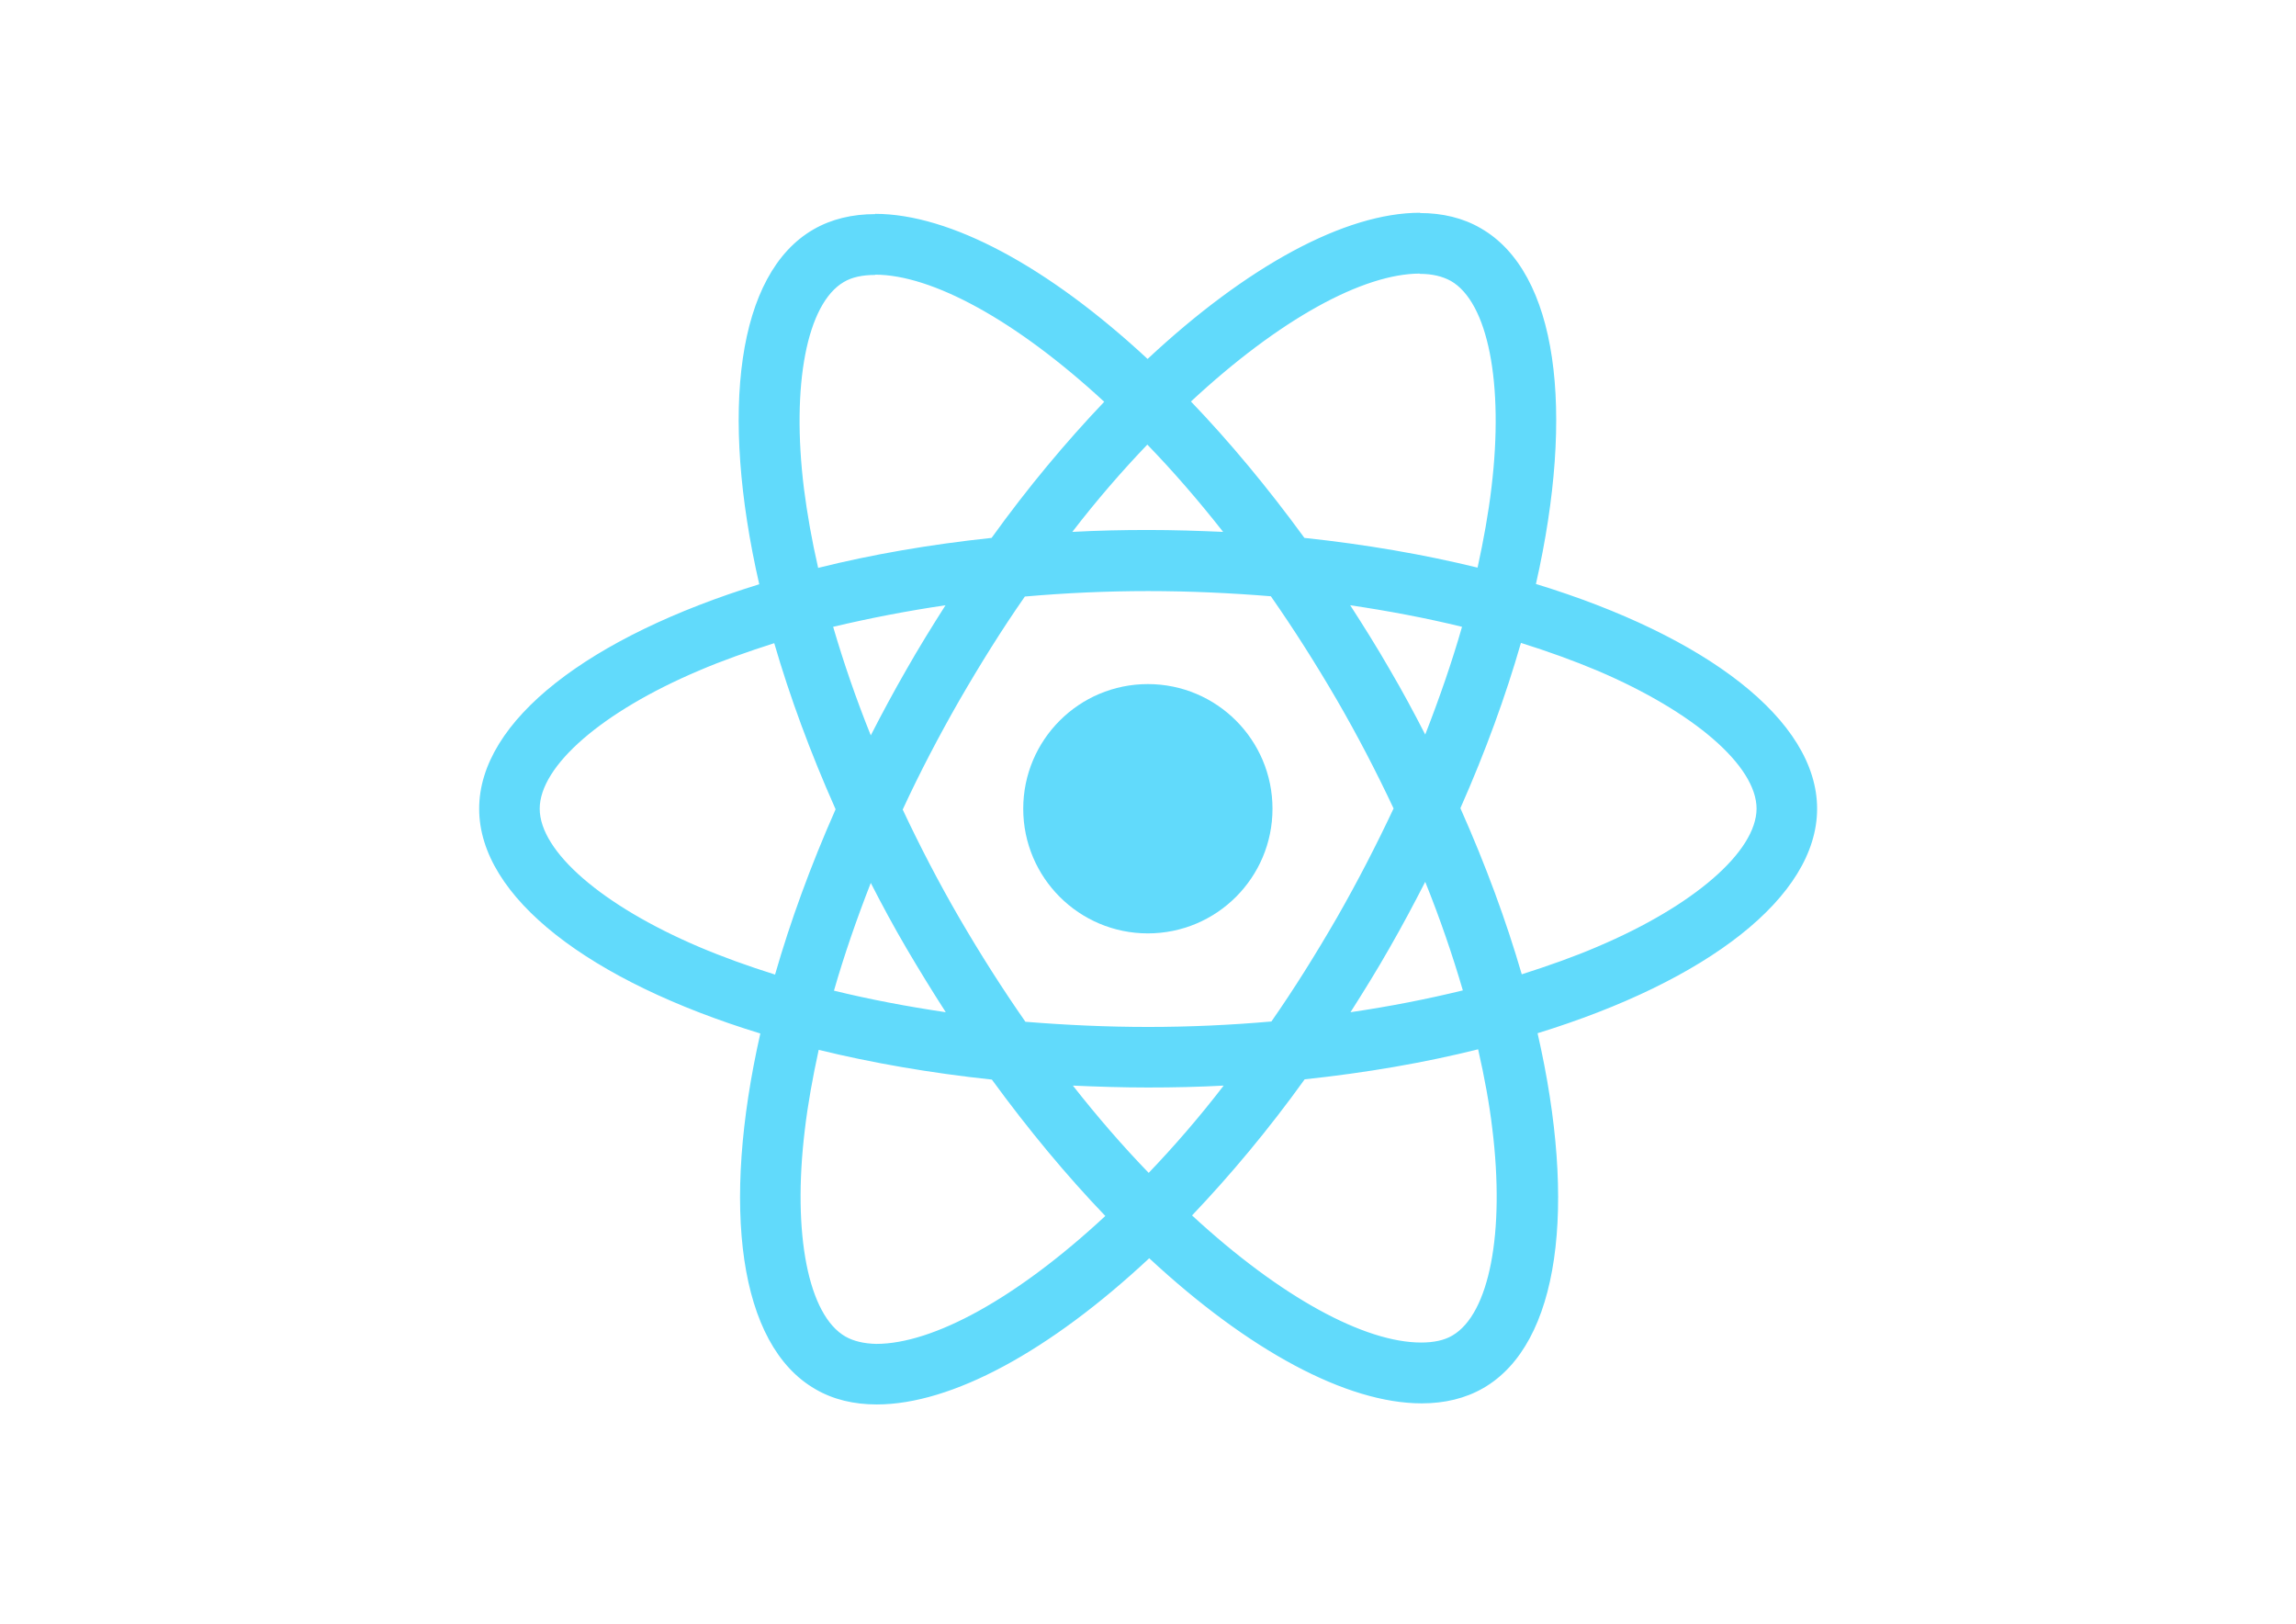
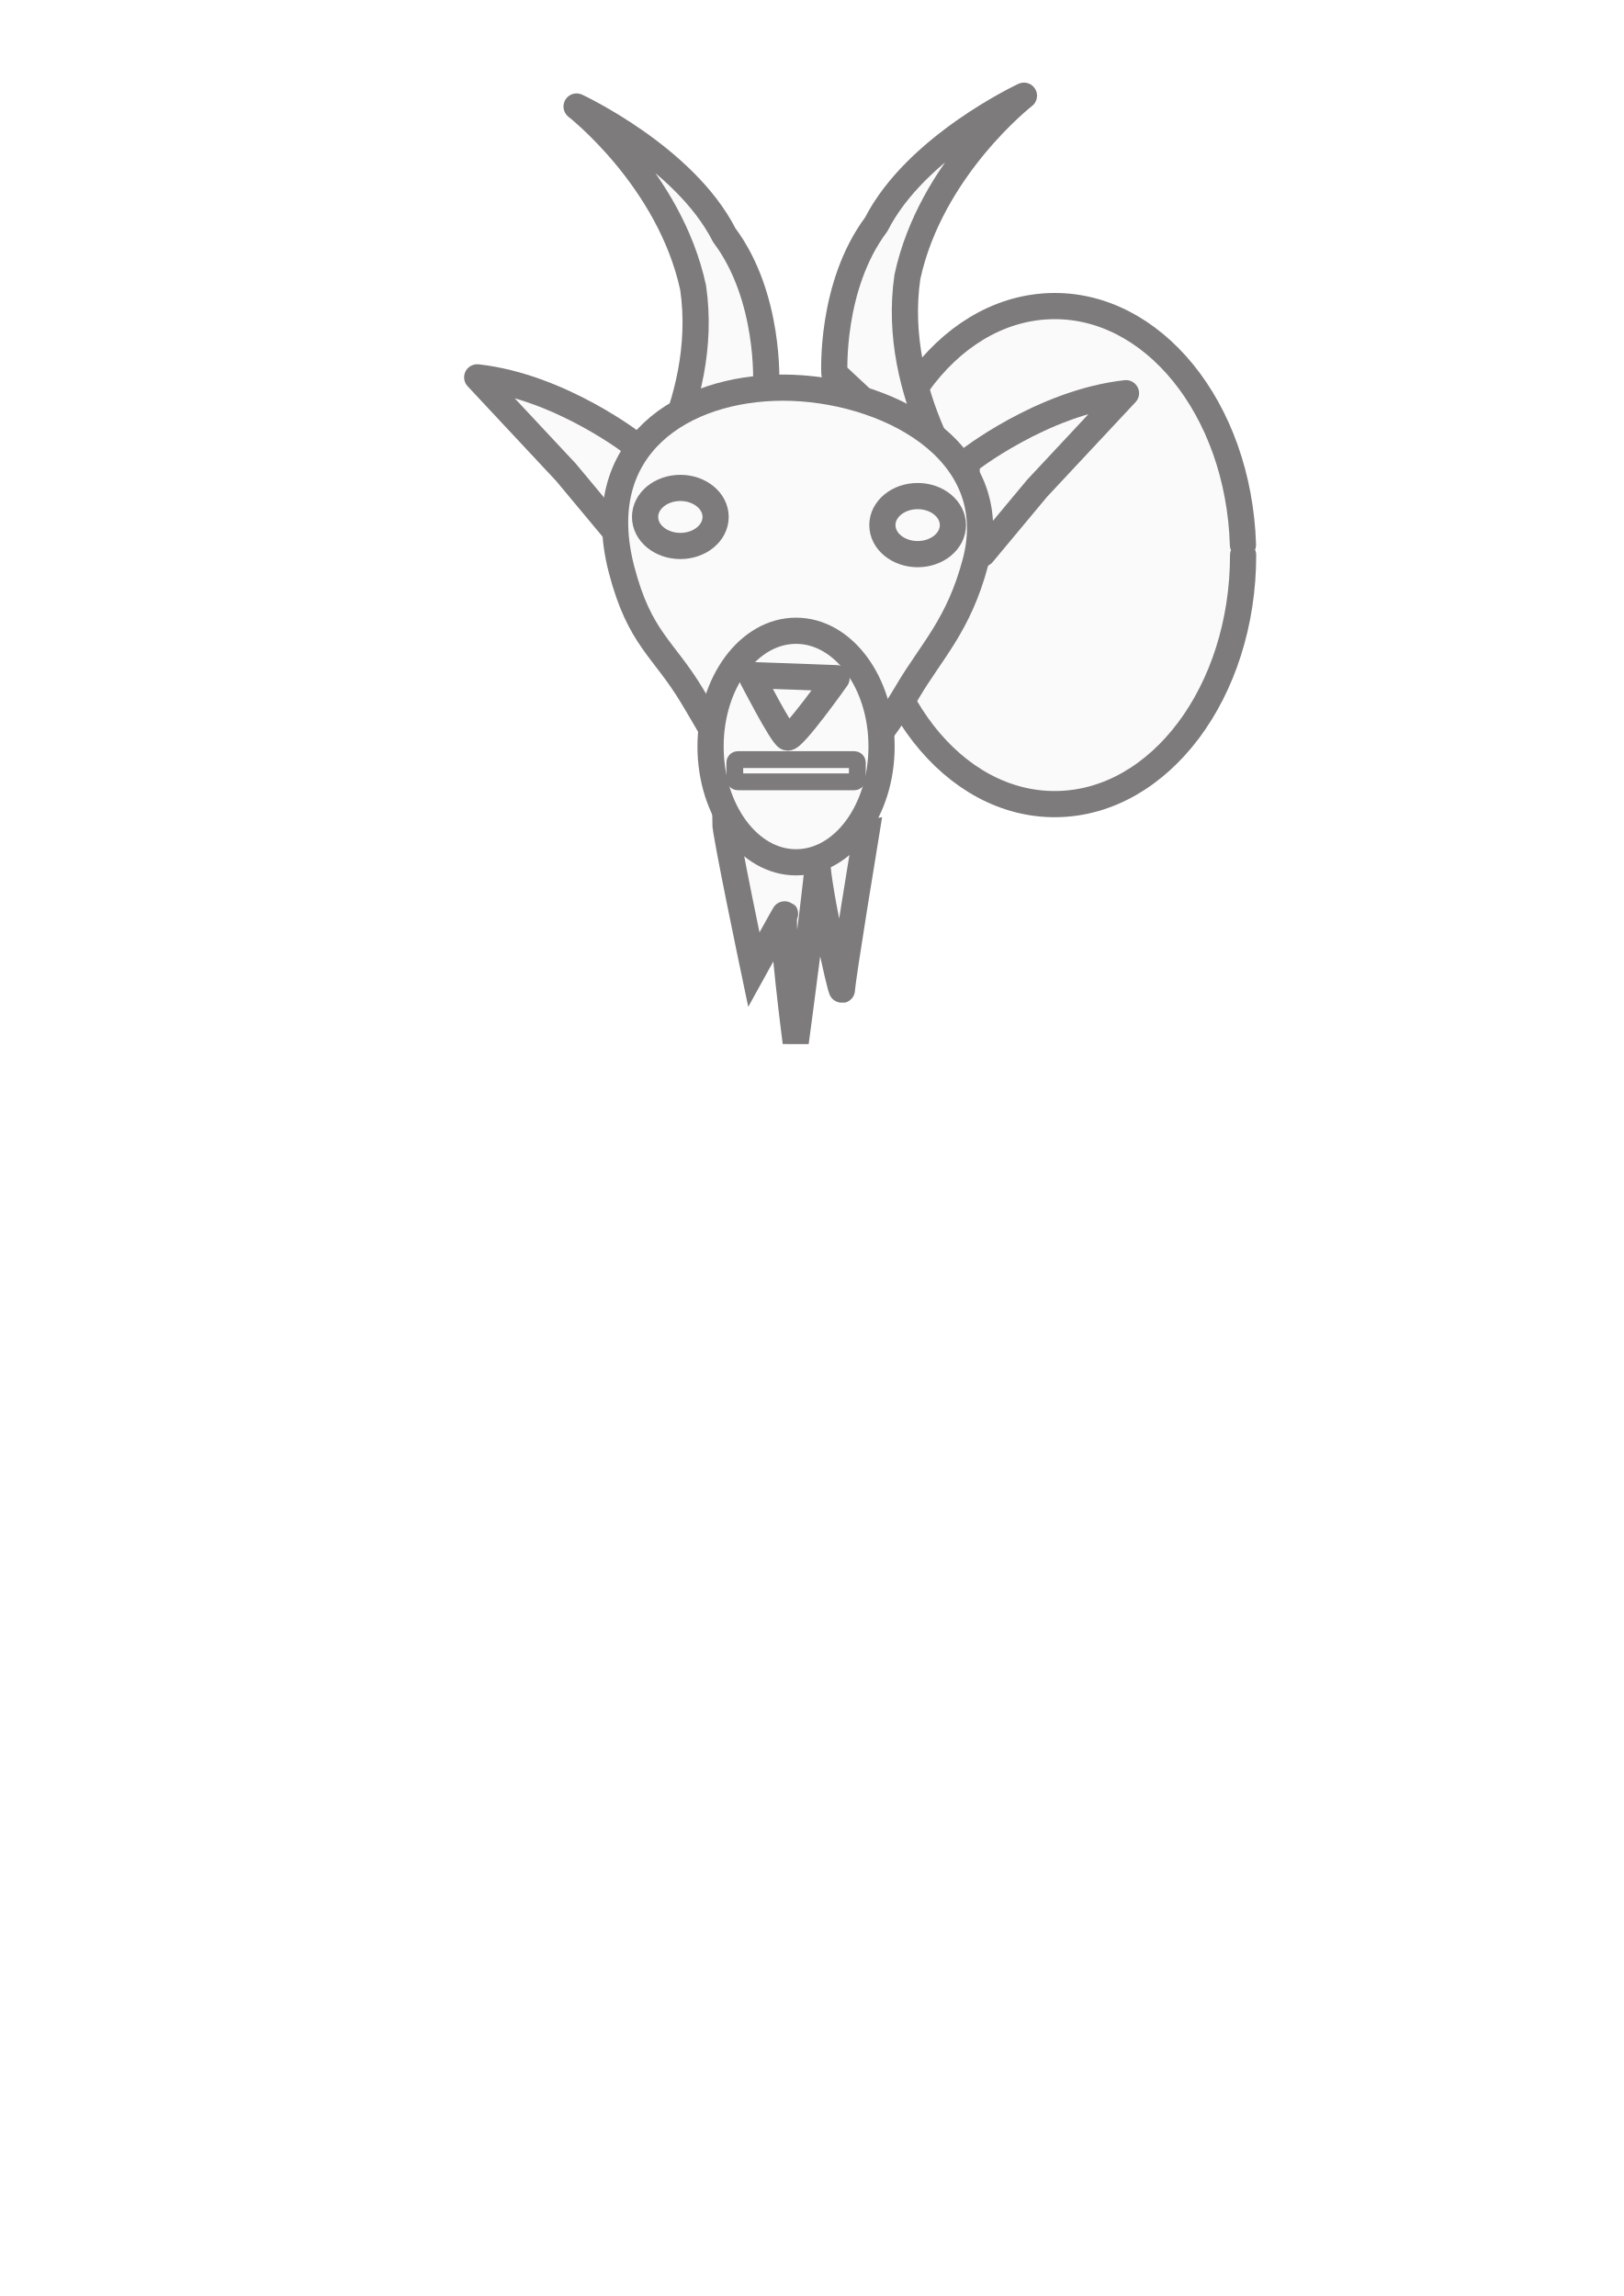
- <svg xmlns="http://www.w3.org/2000/svg" viewBox="0 0 841.9 595.3">
-   <g fill="#61DAFB">
-     <path d="M666.3 296.5c0-32.5-40.7-63.3-103.1-82.4 14.4-63.6 8-114.2-20.2-130.4-6.5-3.8-14.1-5.6-22.4-5.6v22.3c4.6 0 8.3.9 11.4 2.6 13.6 7.8 19.5 37.5 14.9 75.7-1.1 9.4-2.9 19.3-5.1 29.4-19.6-4.8-41-8.5-63.5-10.9-13.5-18.5-27.5-35.3-41.6-50 32.6-30.3 63.2-46.9 84-46.9V78c-27.5 0-63.5 19.6-99.9 53.6-36.4-33.8-72.4-53.2-99.9-53.2v22.3c20.7 0 51.4 16.5 84 46.6-14 14.7-28 31.4-41.3 49.9-22.6 2.4-44 6.1-63.6 11-2.3-10-4-19.7-5.2-29-4.7-38.2 1.1-67.9 14.6-75.8 3-1.8 6.9-2.6 11.5-2.6V78.5c-8.4 0-16 1.8-22.6 5.6-28.1 16.2-34.4 66.7-19.9 130.1-62.2 19.2-102.7 49.9-102.7 82.3 0 32.5 40.7 63.3 103.1 82.4-14.4 63.6-8 114.2 20.2 130.4 6.5 3.8 14.1 5.6 22.5 5.6 27.5 0 63.5-19.6 99.9-53.6 36.4 33.8 72.4 53.2 99.9 53.2 8.4 0 16-1.8 22.6-5.6 28.1-16.2 34.4-66.7 19.9-130.1 62-19.1 102.5-49.9 102.5-82.3zm-130.2-66.7c-3.7 12.9-8.3 26.2-13.5 39.5-4.1-8-8.4-16-13.1-24-4.6-8-9.5-15.8-14.4-23.4 14.2 2.1 27.9 4.7 41 7.9zm-45.8 106.5c-7.8 13.5-15.8 26.3-24.1 38.2-14.9 1.3-30 2-45.2 2-15.1 0-30.2-.7-45-1.9-8.3-11.9-16.4-24.6-24.2-38-7.6-13.1-14.5-26.4-20.8-39.8 6.2-13.4 13.2-26.8 20.7-39.9 7.8-13.5 15.8-26.3 24.1-38.2 14.9-1.3 30-2 45.2-2 15.1 0 30.2.7 45 1.9 8.3 11.9 16.4 24.6 24.2 38 7.6 13.1 14.5 26.4 20.8 39.8-6.3 13.4-13.2 26.8-20.7 39.9zm32.3-13c5.4 13.4 10 26.8 13.8 39.8-13.1 3.2-26.9 5.9-41.2 8 4.9-7.7 9.8-15.6 14.4-23.7 4.6-8 8.9-16.1 13-24.1zM421.2 430c-9.3-9.6-18.6-20.3-27.8-32 9 .4 18.2.7 27.5.7 9.4 0 18.7-.2 27.8-.7-9 11.7-18.3 22.4-27.5 32zm-74.4-58.9c-14.2-2.1-27.9-4.7-41-7.9 3.7-12.9 8.3-26.2 13.5-39.5 4.1 8 8.4 16 13.1 24 4.7 8 9.5 15.8 14.4 23.4zM420.7 163c9.3 9.6 18.6 20.3 27.8 32-9-.4-18.2-.7-27.5-.7-9.4 0-18.7.2-27.8.7 9-11.7 18.3-22.4 27.5-32zm-74 58.9c-4.9 7.7-9.8 15.6-14.4 23.7-4.6 8-8.9 16-13 24-5.4-13.4-10-26.8-13.8-39.8 13.1-3.1 26.9-5.8 41.2-7.9zm-90.5 125.2c-35.4-15.1-58.3-34.9-58.3-50.6 0-15.7 22.9-35.6 58.3-50.6 8.6-3.7 18-7 27.7-10.1 5.7 19.6 13.2 40 22.5 60.9-9.2 20.8-16.6 41.1-22.2 60.6-9.9-3.1-19.3-6.5-28-10.2zM310 490c-13.6-7.8-19.5-37.5-14.9-75.7 1.1-9.4 2.9-19.3 5.1-29.4 19.6 4.8 41 8.5 63.5 10.9 13.5 18.5 27.5 35.3 41.6 50-32.6 30.3-63.2 46.9-84 46.9-4.5-.1-8.3-1-11.3-2.7zm237.2-76.2c4.7 38.2-1.1 67.9-14.6 75.8-3 1.8-6.9 2.6-11.5 2.6-20.7 0-51.4-16.5-84-46.6 14-14.7 28-31.4 41.3-49.9 22.6-2.4 44-6.1 63.6-11 2.3 10.1 4.1 19.8 5.2 29.1zm38.5-66.7c-8.6 3.7-18 7-27.7 10.1-5.7-19.6-13.2-40-22.5-60.9 9.2-20.8 16.6-41.1 22.2-60.6 9.9 3.1 19.3 6.5 28.1 10.2 35.4 15.1 58.3 34.9 58.3 50.6-.1 15.7-23 35.6-58.4 50.6zM320.8 78.4z" />
-     <circle cx="420.9" cy="296.5" r="45.7" />
-     <path d="M520.5 78.1z" />
+ <svg xmlns="http://www.w3.org/2000/svg" width="210mm" height="297mm" version="1.1" viewBox="0 0 744.094 1052.362">
+   <g fill="#fafafa" stroke="#7d7b7b">
+     <path d="m569.68 254.42a86.339 114.14 0 0 1 -85.445 114.14 86.339 114.14 0 0 1 -87.215 -111.77 86.339 114.14 0 0 1 83.638 -116.45 86.339 114.14 0 0 1 88.947 109.36" stroke-linecap="round" stroke-linejoin="round" stroke-width="12" />
+     <path d="m469.24 43.866s-42.685 33.178-53.408 83.05c-7.97 54.411 28.154 101.81 28.154 101.81l-61.619-57.579s-2.02-40.02 19.193-68.305c18.287-35.995 67.68-58.975 67.68-58.975z" fill-rule="evenodd" stroke-linecap="round" stroke-linejoin="round" stroke-width="12" />
+     <path d="m264.23 48.818s42.685 33.178 53.408 83.05c7.97 54.411-28.154 101.81-28.154 101.81l61.619-57.579s2.02-40.02-19.193-68.305c-18.287-35.995-67.68-58.975-67.68-58.975z" fill-rule="evenodd" stroke-linecap="round" stroke-linejoin="round" stroke-width="12" />
+     <path d="m443.14 211.65c0.714 2.857-7.029 45.144 7.143 42.143l25-30 15.9-17.016 24.814-26.555c-38.571 4.286-72.857 31.429-72.857 31.429z" fill-rule="evenodd" stroke-linecap="round" stroke-linejoin="round" stroke-width="12" />
+     <path d="m291.55 204.38c-0.714 2.857 7.029 45.144-7.143 42.143l-25-30-15.9-17.016-24.814-26.555c38.571 4.286 72.857 31.429 72.857 31.429z" fill-rule="evenodd" stroke-linecap="round" stroke-linejoin="round" stroke-width="12" />
+     <path d="m446.97 257.91c-7.636 28.685-20.062 40.466-31.025 59.026-10.941 18.523-25.567 38.915-45.592 44.537-1.975 0.554-0.421 0.135-2.47 0.135-29.598 0-29.084-6.695-50.729-42.673-13.225-21.984-24.012-26.111-32.289-57.773-14.847-56.796 28.327-83.487 73.977-83.487 45.651 0 102.12 27.664 88.127 80.234z" stroke-width="12" />
+     <path d="m332.32 376.75c0 5.051 13.132 67.68 13.132 67.68s16.162-29.294 14.142-25.254c-2.02 4.041 5.051 58.589 5.051 58.589s12.122-89.904 10.102-84.853c-2.02 5.051 11.112 64.65 11.112 60.609s11.112-71.721 11.112-71.721l-37.376 6.061z" fill-rule="evenodd" stroke-width="12" />
+     <ellipse cx="364.81" cy="342.17" rx="39.181" ry="53.064" stroke-width="12" />
+     <ellipse cx="420.53" cy="240.68" rx="16.162" ry="13.305" stroke-width="12" />
+     <rect x="336.73" y="348.16" width="56.163" height="10.195" ry="1.376" stroke-linejoin="round" stroke-width="7.703" />
+     <ellipse cx="311.78" cy="236.94" rx="16.162" ry="13.305" stroke-width="12" />
+     <path d="m344.06 309.42c2.097 0 39.312 1.432 39.312 1.432s-19.918 28.16-22.539 27.206c-2.621-0.955-16.773-28.638-16.773-28.638z" fill-rule="evenodd" stroke-linecap="round" stroke-linejoin="round" stroke-width="12" />
  </g>
</svg>
